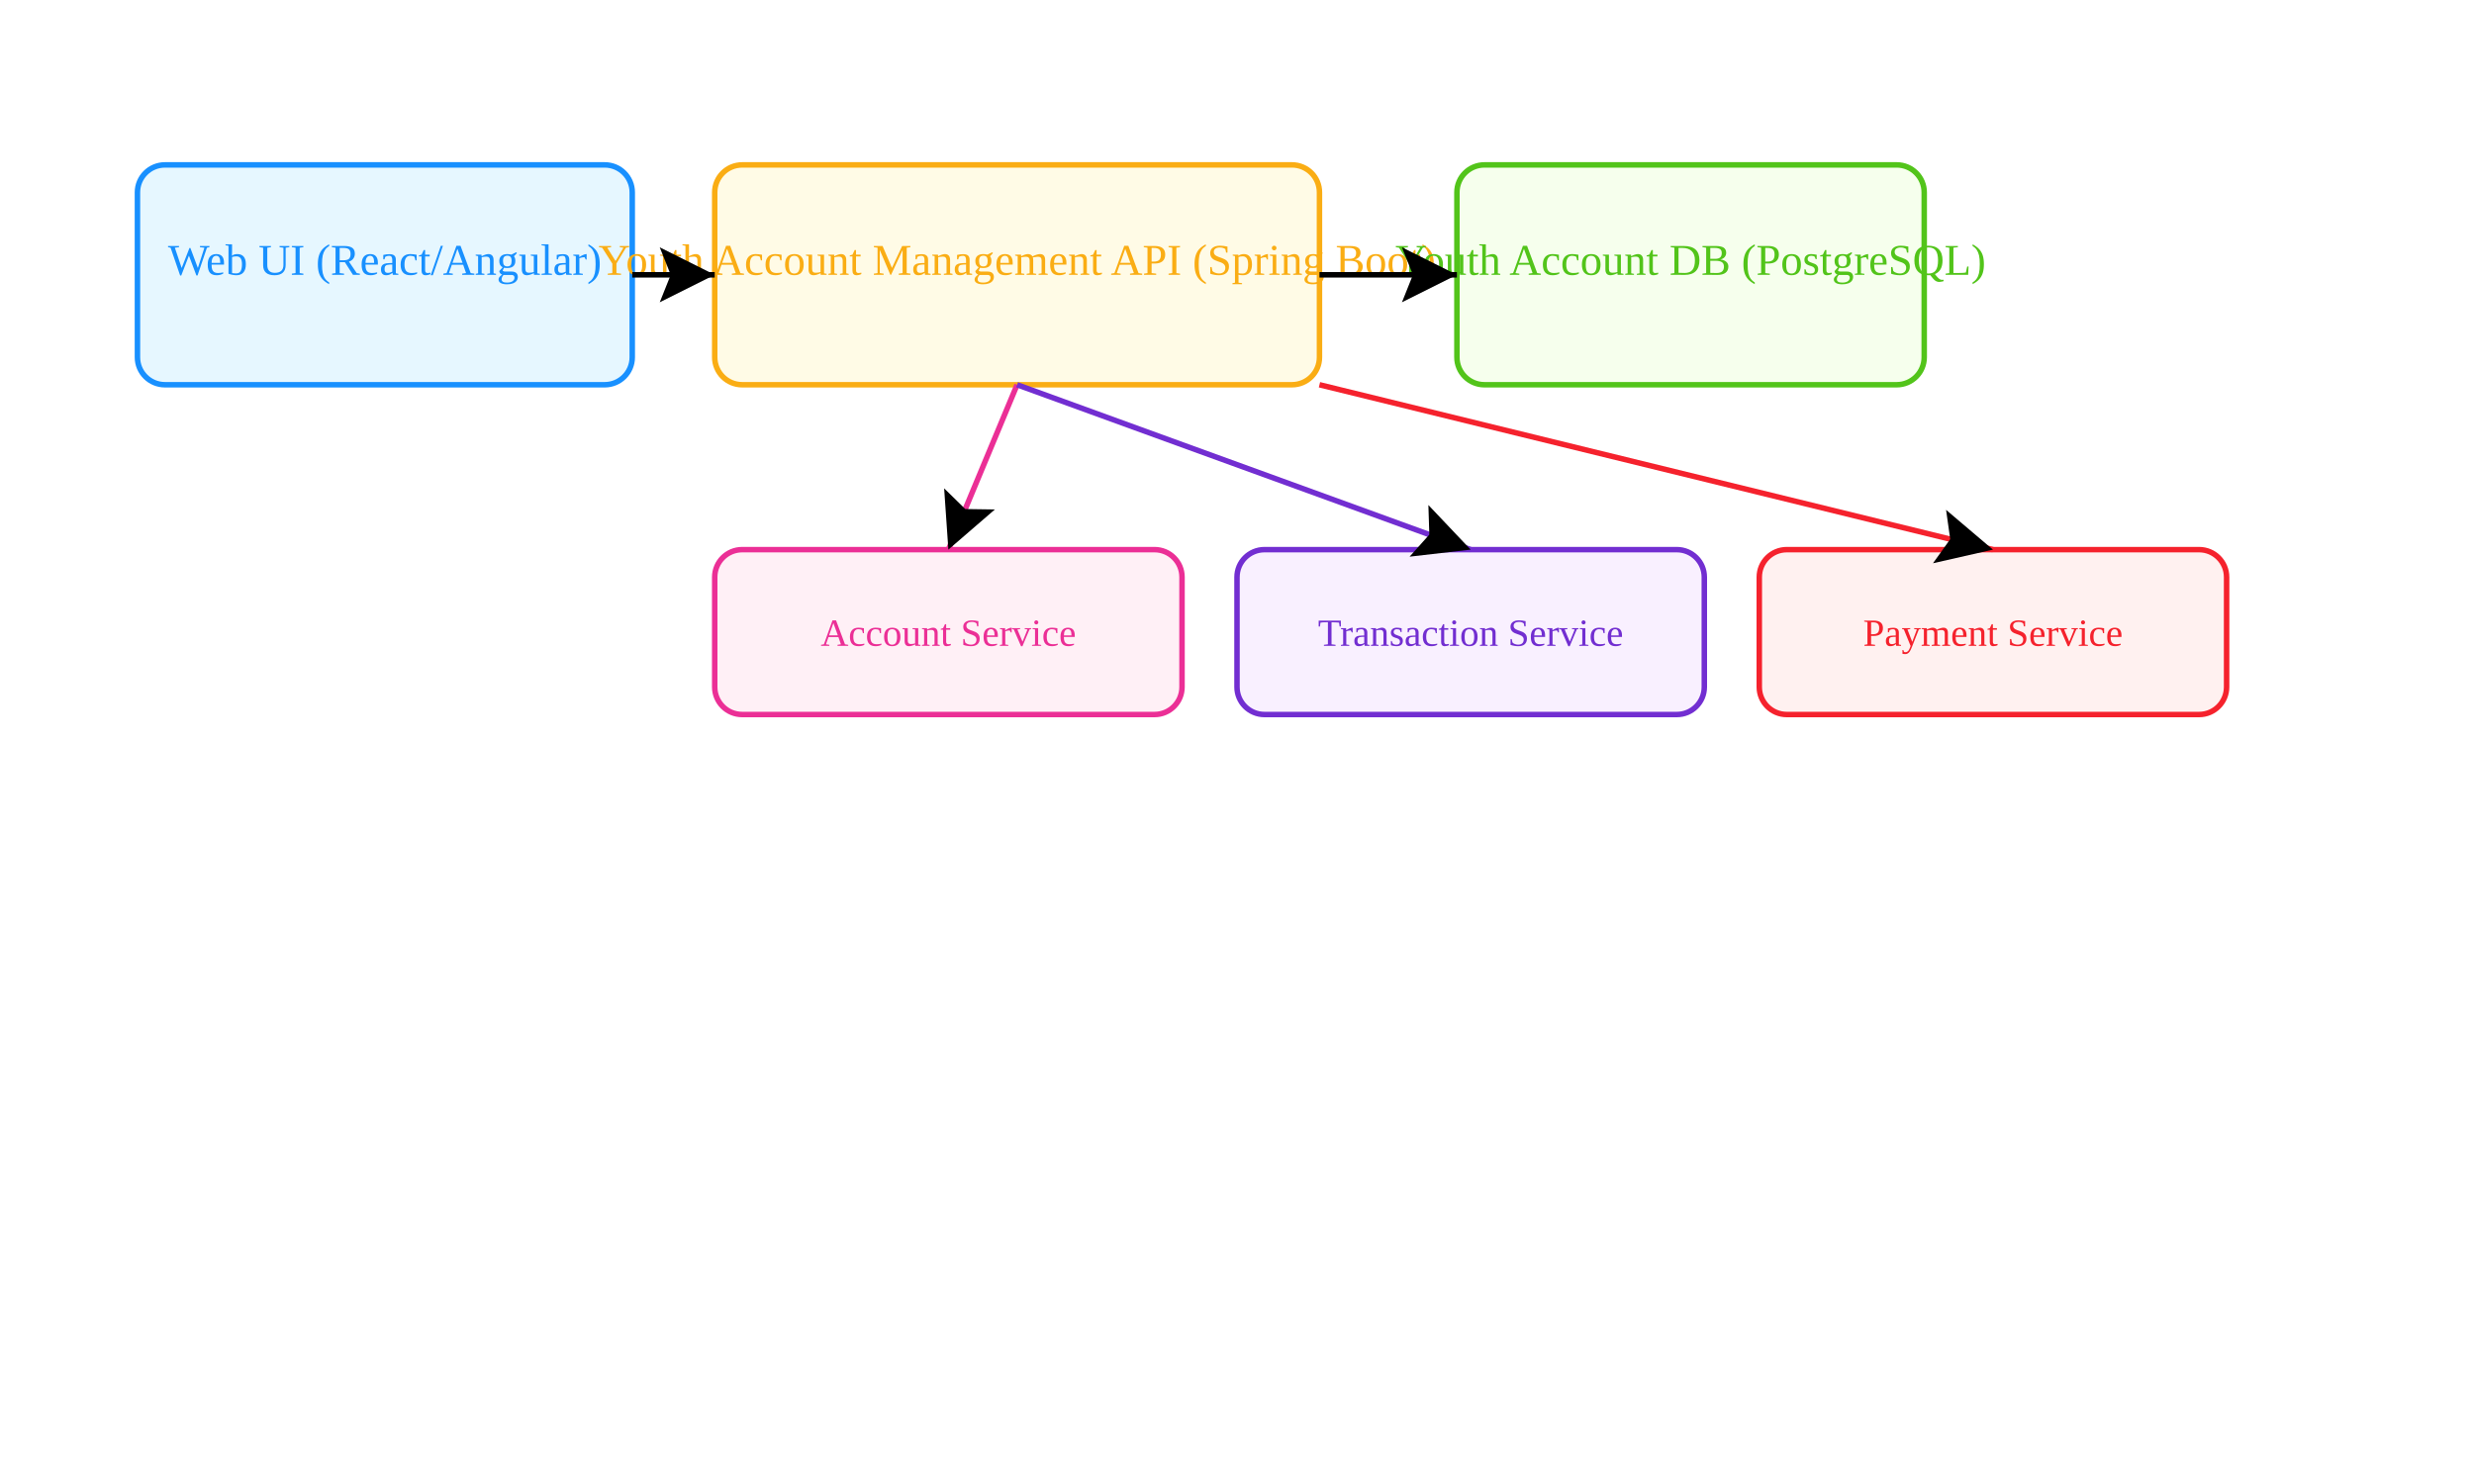
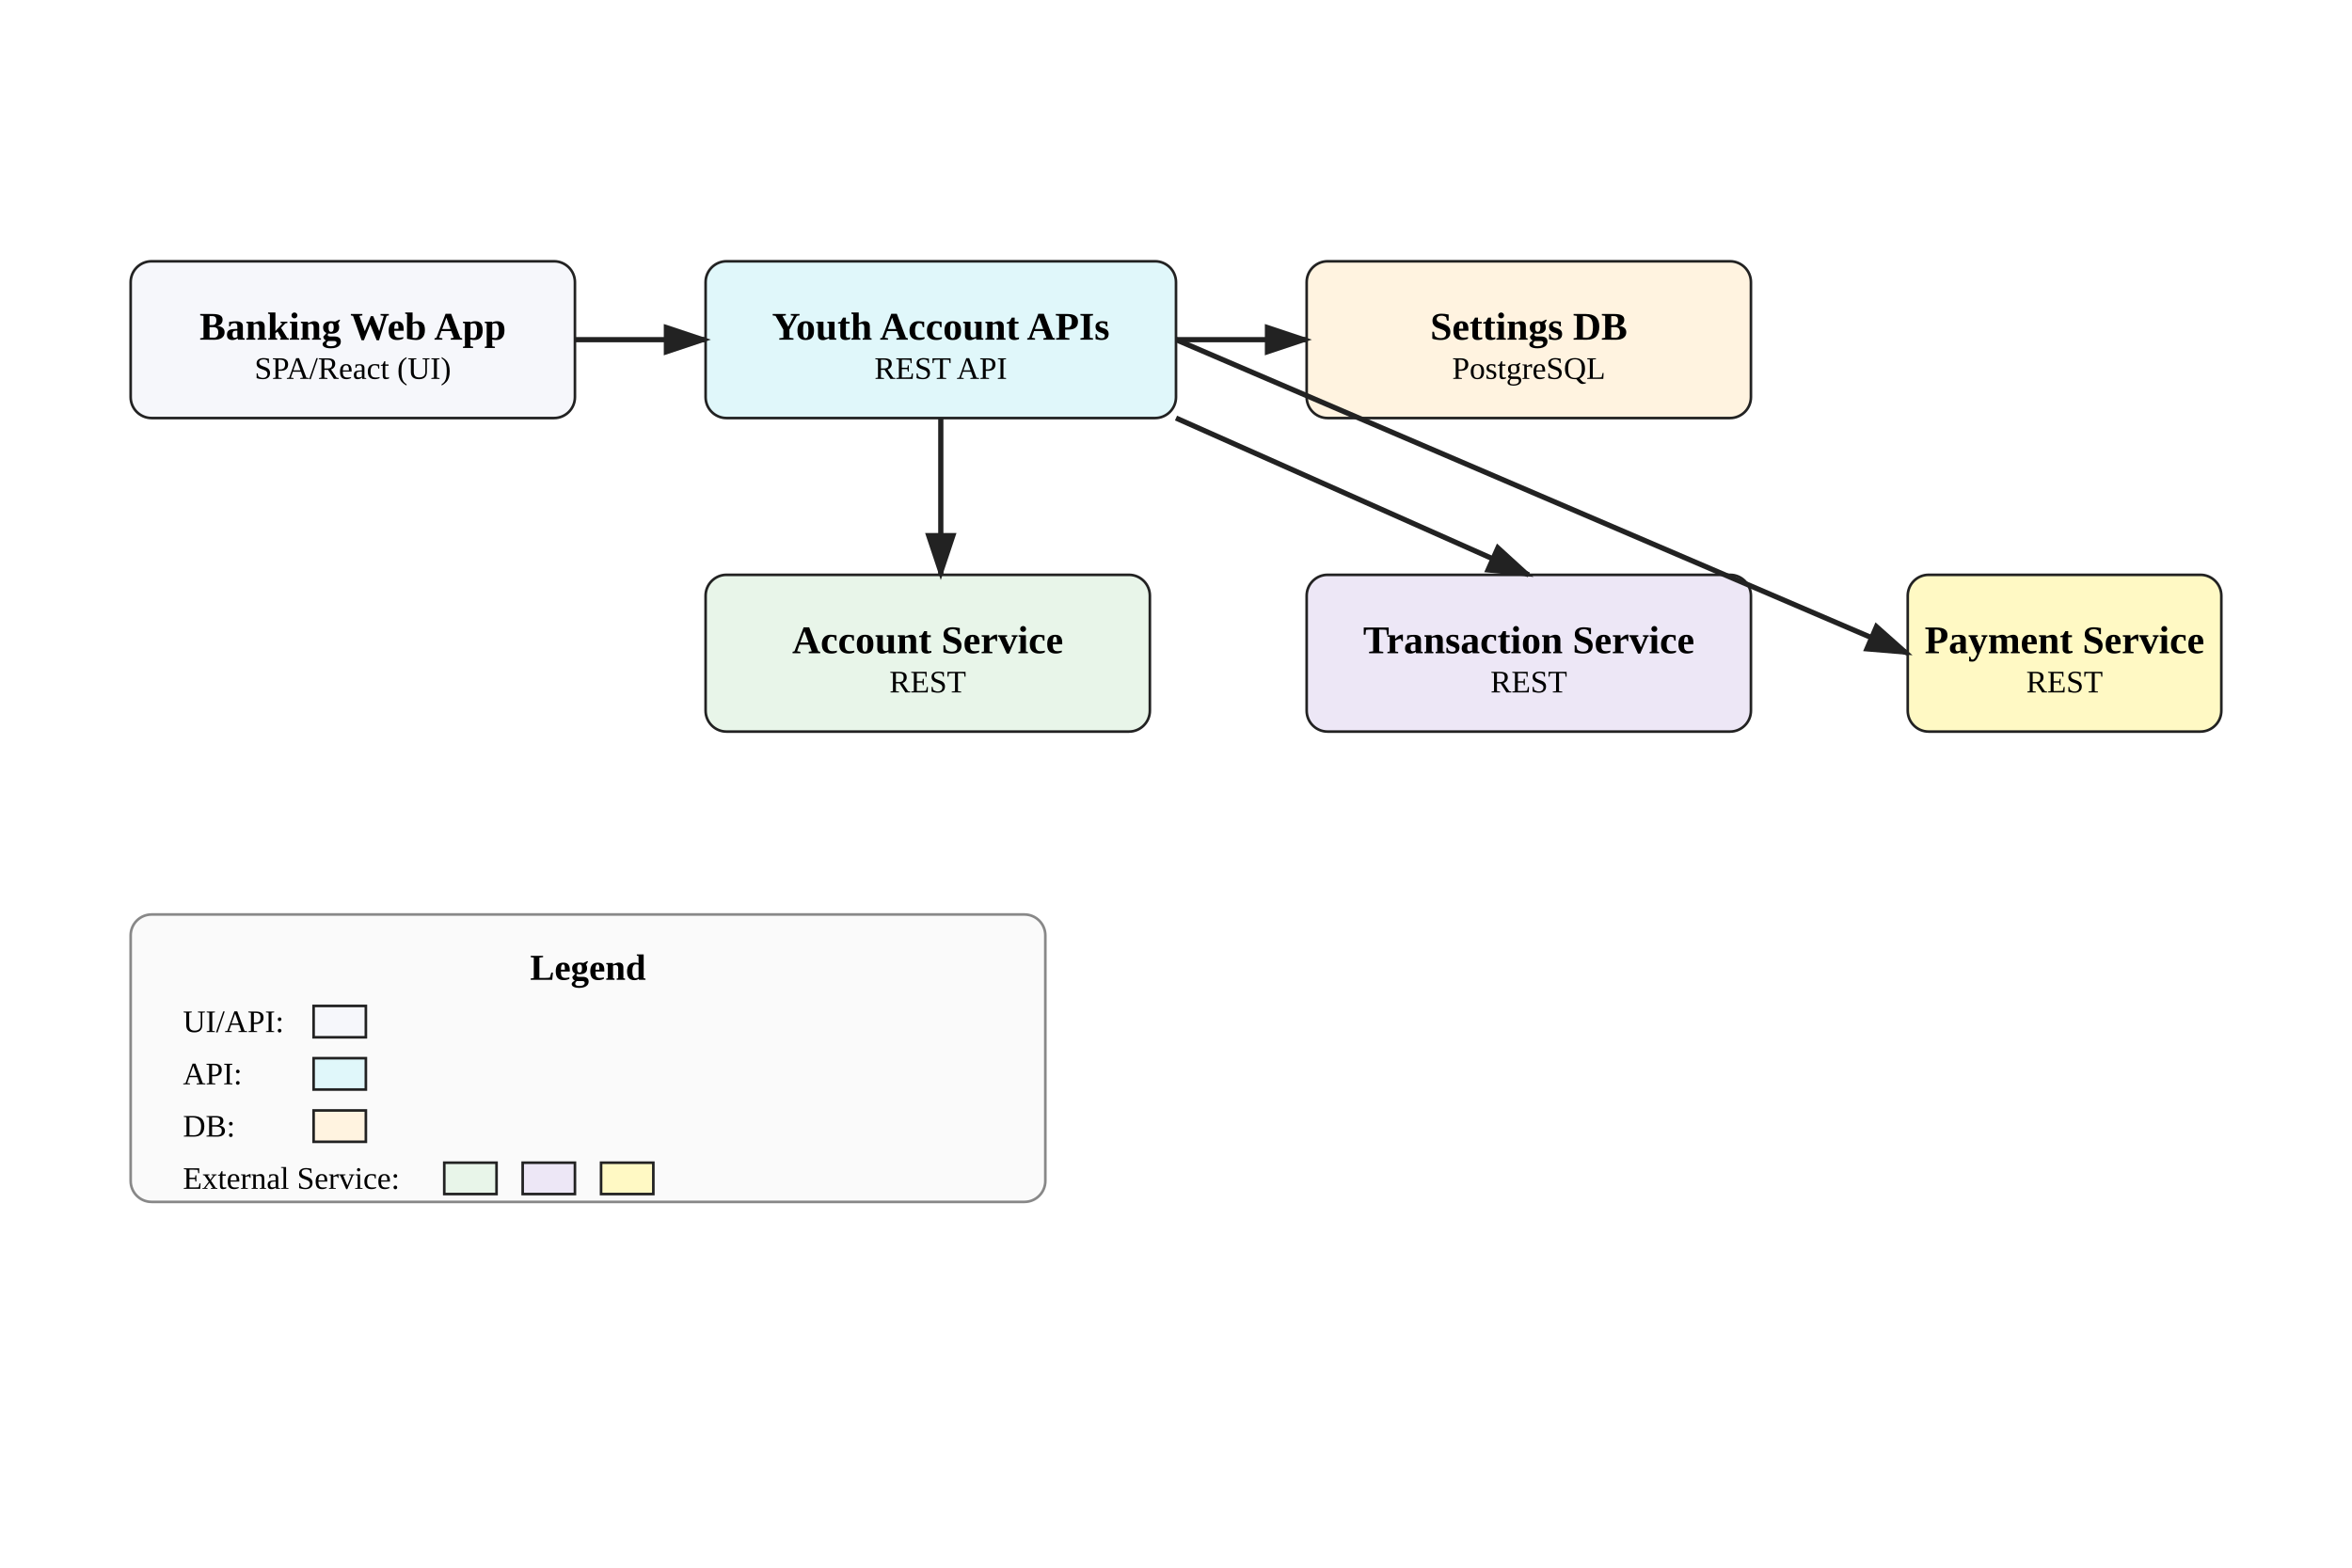
- <svg xmlns="http://www.w3.org/2000/svg" width="900" height="540" viewBox="0 0 900 540">
-   <rect x="50" y="60" width="180" height="80" fill="#e6f7ff" stroke="#1890ff" stroke-width="2" rx="10" />
-   <text x="140" y="100" font-size="16" text-anchor="middle" fill="#1890ff">Web UI (React/Angular)</text>
-   <rect x="260" y="60" width="220" height="80" fill="#fffbe6" stroke="#faad14" stroke-width="2" rx="10" />
-   <text x="370" y="100" font-size="16" text-anchor="middle" fill="#faad14">Youth Account Management API (Spring Boot)</text>
-   <rect x="530" y="60" width="170" height="80" fill="#f6ffed" stroke="#52c41a" stroke-width="2" rx="10" />
-   <text x="615" y="100" font-size="16" text-anchor="middle" fill="#52c41a">Youth Account DB (PostgreSQL)</text>
-   <rect x="260" y="200" width="170" height="60" fill="#fff0f6" stroke="#eb2f96" stroke-width="2" rx="10" />
-   <text x="345" y="235" font-size="14" text-anchor="middle" fill="#eb2f96">Account Service</text>
-   <rect x="450" y="200" width="170" height="60" fill="#f9f0ff" stroke="#722ed1" stroke-width="2" rx="10" />
-   <text x="535" y="235" font-size="14" text-anchor="middle" fill="#722ed1">Transaction Service</text>
-   <rect x="640" y="200" width="170" height="60" fill="#fff1f0" stroke="#f5222d" stroke-width="2" rx="10" />
-   <text x="725" y="235" font-size="14" text-anchor="middle" fill="#f5222d">Payment Service</text>
-   <line x1="230" y1="100" x2="260" y2="100" stroke="#000" stroke-width="2" marker-end="url(#arrow)" />
-   <line x1="480" y1="100" x2="530" y2="100" stroke="#000" stroke-width="2" marker-end="url(#arrow)" />
-   <line x1="370" y1="140" x2="345" y2="200" stroke="#eb2f96" stroke-width="2" marker-end="url(#arrow)" />
-   <line x1="370" y1="140" x2="535" y2="200" stroke="#722ed1" stroke-width="2" marker-end="url(#arrow)" />
-   <line x1="480" y1="140" x2="725" y2="200" stroke="#f5222d" stroke-width="2" marker-end="url(#arrow)" />
-   <defs>
-     <marker id="arrow" markerWidth="10" markerHeight="10" refX="10" refY="5" orient="auto" markerUnits="strokeWidth">
-       <path d="M0,0 L10,5 L0,10 L2,5 Z" fill="#000" />
-     </marker>
-   </defs>
+ <svg xmlns="http://www.w3.org/2000/svg" width="900" height="600" viewBox="0 0 900 600">
+   <g>
+     <rect x="50" y="100" width="170" height="60" fill="#f6f7fb" stroke="#222" rx="8" />
+     <text x="135" y="130" text-anchor="middle" font-size="15" font-weight="bold">Banking Web App</text>
+     <text x="135" y="145" text-anchor="middle" font-size="12">SPA/React (UI)</text>
+     <rect x="270" y="100" width="180" height="60" fill="#e0f7fa" stroke="#222" rx="8" />
+     <text x="360" y="130" text-anchor="middle" font-size="15" font-weight="bold">Youth Account APIs</text>
+     <text x="360" y="145" text-anchor="middle" font-size="12">REST API</text>
+     <rect x="500" y="100" width="170" height="60" fill="#fff3e0" stroke="#222" rx="8" />
+     <text x="585" y="130" text-anchor="middle" font-size="15" font-weight="bold">Settings DB</text>
+     <text x="585" y="145" text-anchor="middle" font-size="12">PostgreSQL</text>
+     <rect x="270" y="220" width="170" height="60" fill="#e8f5e9" stroke="#222" rx="8" />
+     <text x="355" y="250" text-anchor="middle" font-size="15" font-weight="bold">Account Service</text>
+     <text x="355" y="265" text-anchor="middle" font-size="12">REST</text>
+     <rect x="500" y="220" width="170" height="60" fill="#ede7f6" stroke="#222" rx="8" />
+     <text x="585" y="250" text-anchor="middle" font-size="15" font-weight="bold">Transaction Service</text>
+     <text x="585" y="265" text-anchor="middle" font-size="12">REST</text>
+     <rect x="730" y="220" width="120" height="60" fill="#fff9c4" stroke="#222" rx="8" />
+     <text x="790" y="250" text-anchor="middle" font-size="15" font-weight="bold">Payment Service</text>
+     <text x="790" y="265" text-anchor="middle" font-size="12">REST</text>
+     <g stroke="#222" stroke-width="2" marker-end="url(#arrow)">
+       <line x1="220" y1="130" x2="270" y2="130" />
+       <line x1="450" y1="130" x2="500" y2="130" />
+       <line x1="360" y1="160" x2="360" y2="220" />
+       <line x1="450" y1="160" x2="585" y2="220" />
+       <line x1="450" y1="130" x2="730" y2="250" />
+     </g>
+     <defs>
+       <marker id="arrow" markerWidth="10" markerHeight="10" refX="8" refY="3" orient="auto" markerUnits="strokeWidth">
+         <path d="M0,0 L0,6 L9,3 z" fill="#222" />
+       </marker>
+     </defs>
+     <rect x="50" y="350" width="350" height="110" fill="#fafafa" stroke="#888" rx="8" />
+     <text x="225" y="375" text-anchor="middle" font-size="14" font-weight="bold">Legend</text>
+     <text x="70" y="395" font-size="12">UI/API:</text>
+     <rect x="120" y="385" width="20" height="12" fill="#f6f7fb" stroke="#222" />
+     <text x="70" y="415" font-size="12">API:</text>
+     <rect x="120" y="405" width="20" height="12" fill="#e0f7fa" stroke="#222" />
+     <text x="70" y="435" font-size="12">DB:</text>
+     <rect x="120" y="425" width="20" height="12" fill="#fff3e0" stroke="#222" />
+     <text x="70" y="455" font-size="12">External Service:</text>
+     <rect x="170" y="445" width="20" height="12" fill="#e8f5e9" stroke="#222" />
+     <rect x="200" y="445" width="20" height="12" fill="#ede7f6" stroke="#222" />
+     <rect x="230" y="445" width="20" height="12" fill="#fff9c4" stroke="#222" />
+   </g>
</svg>
